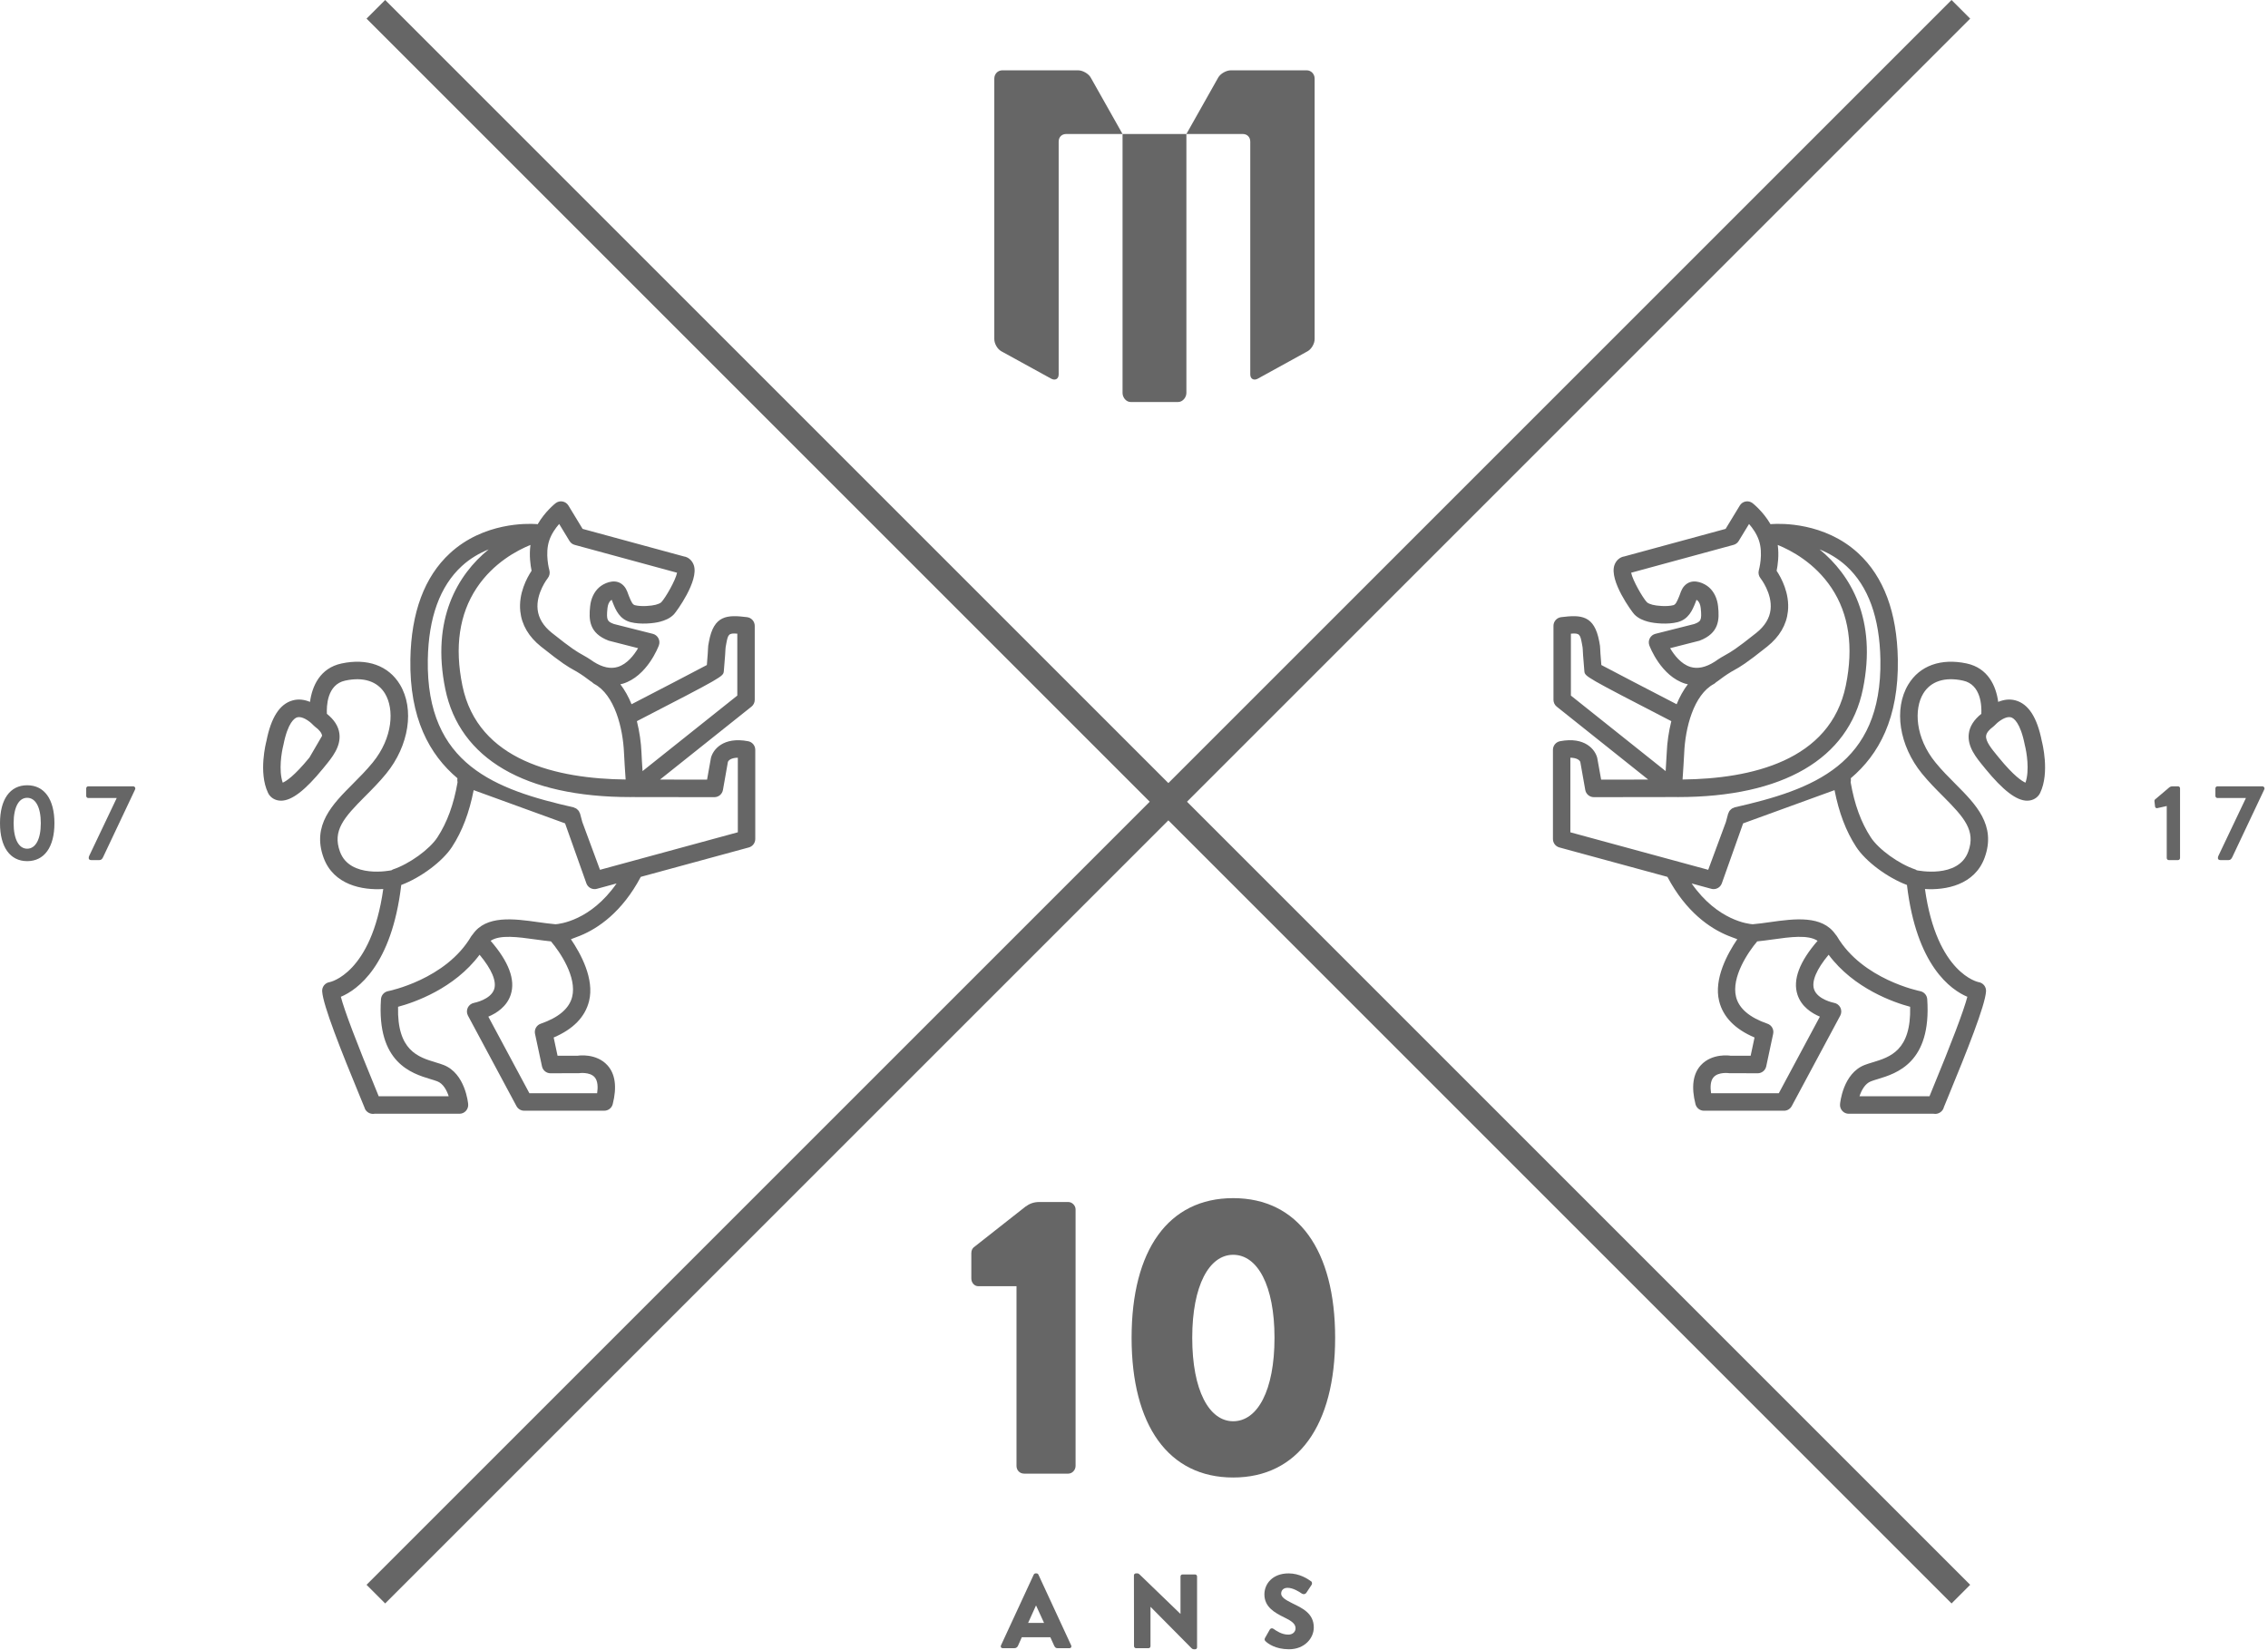
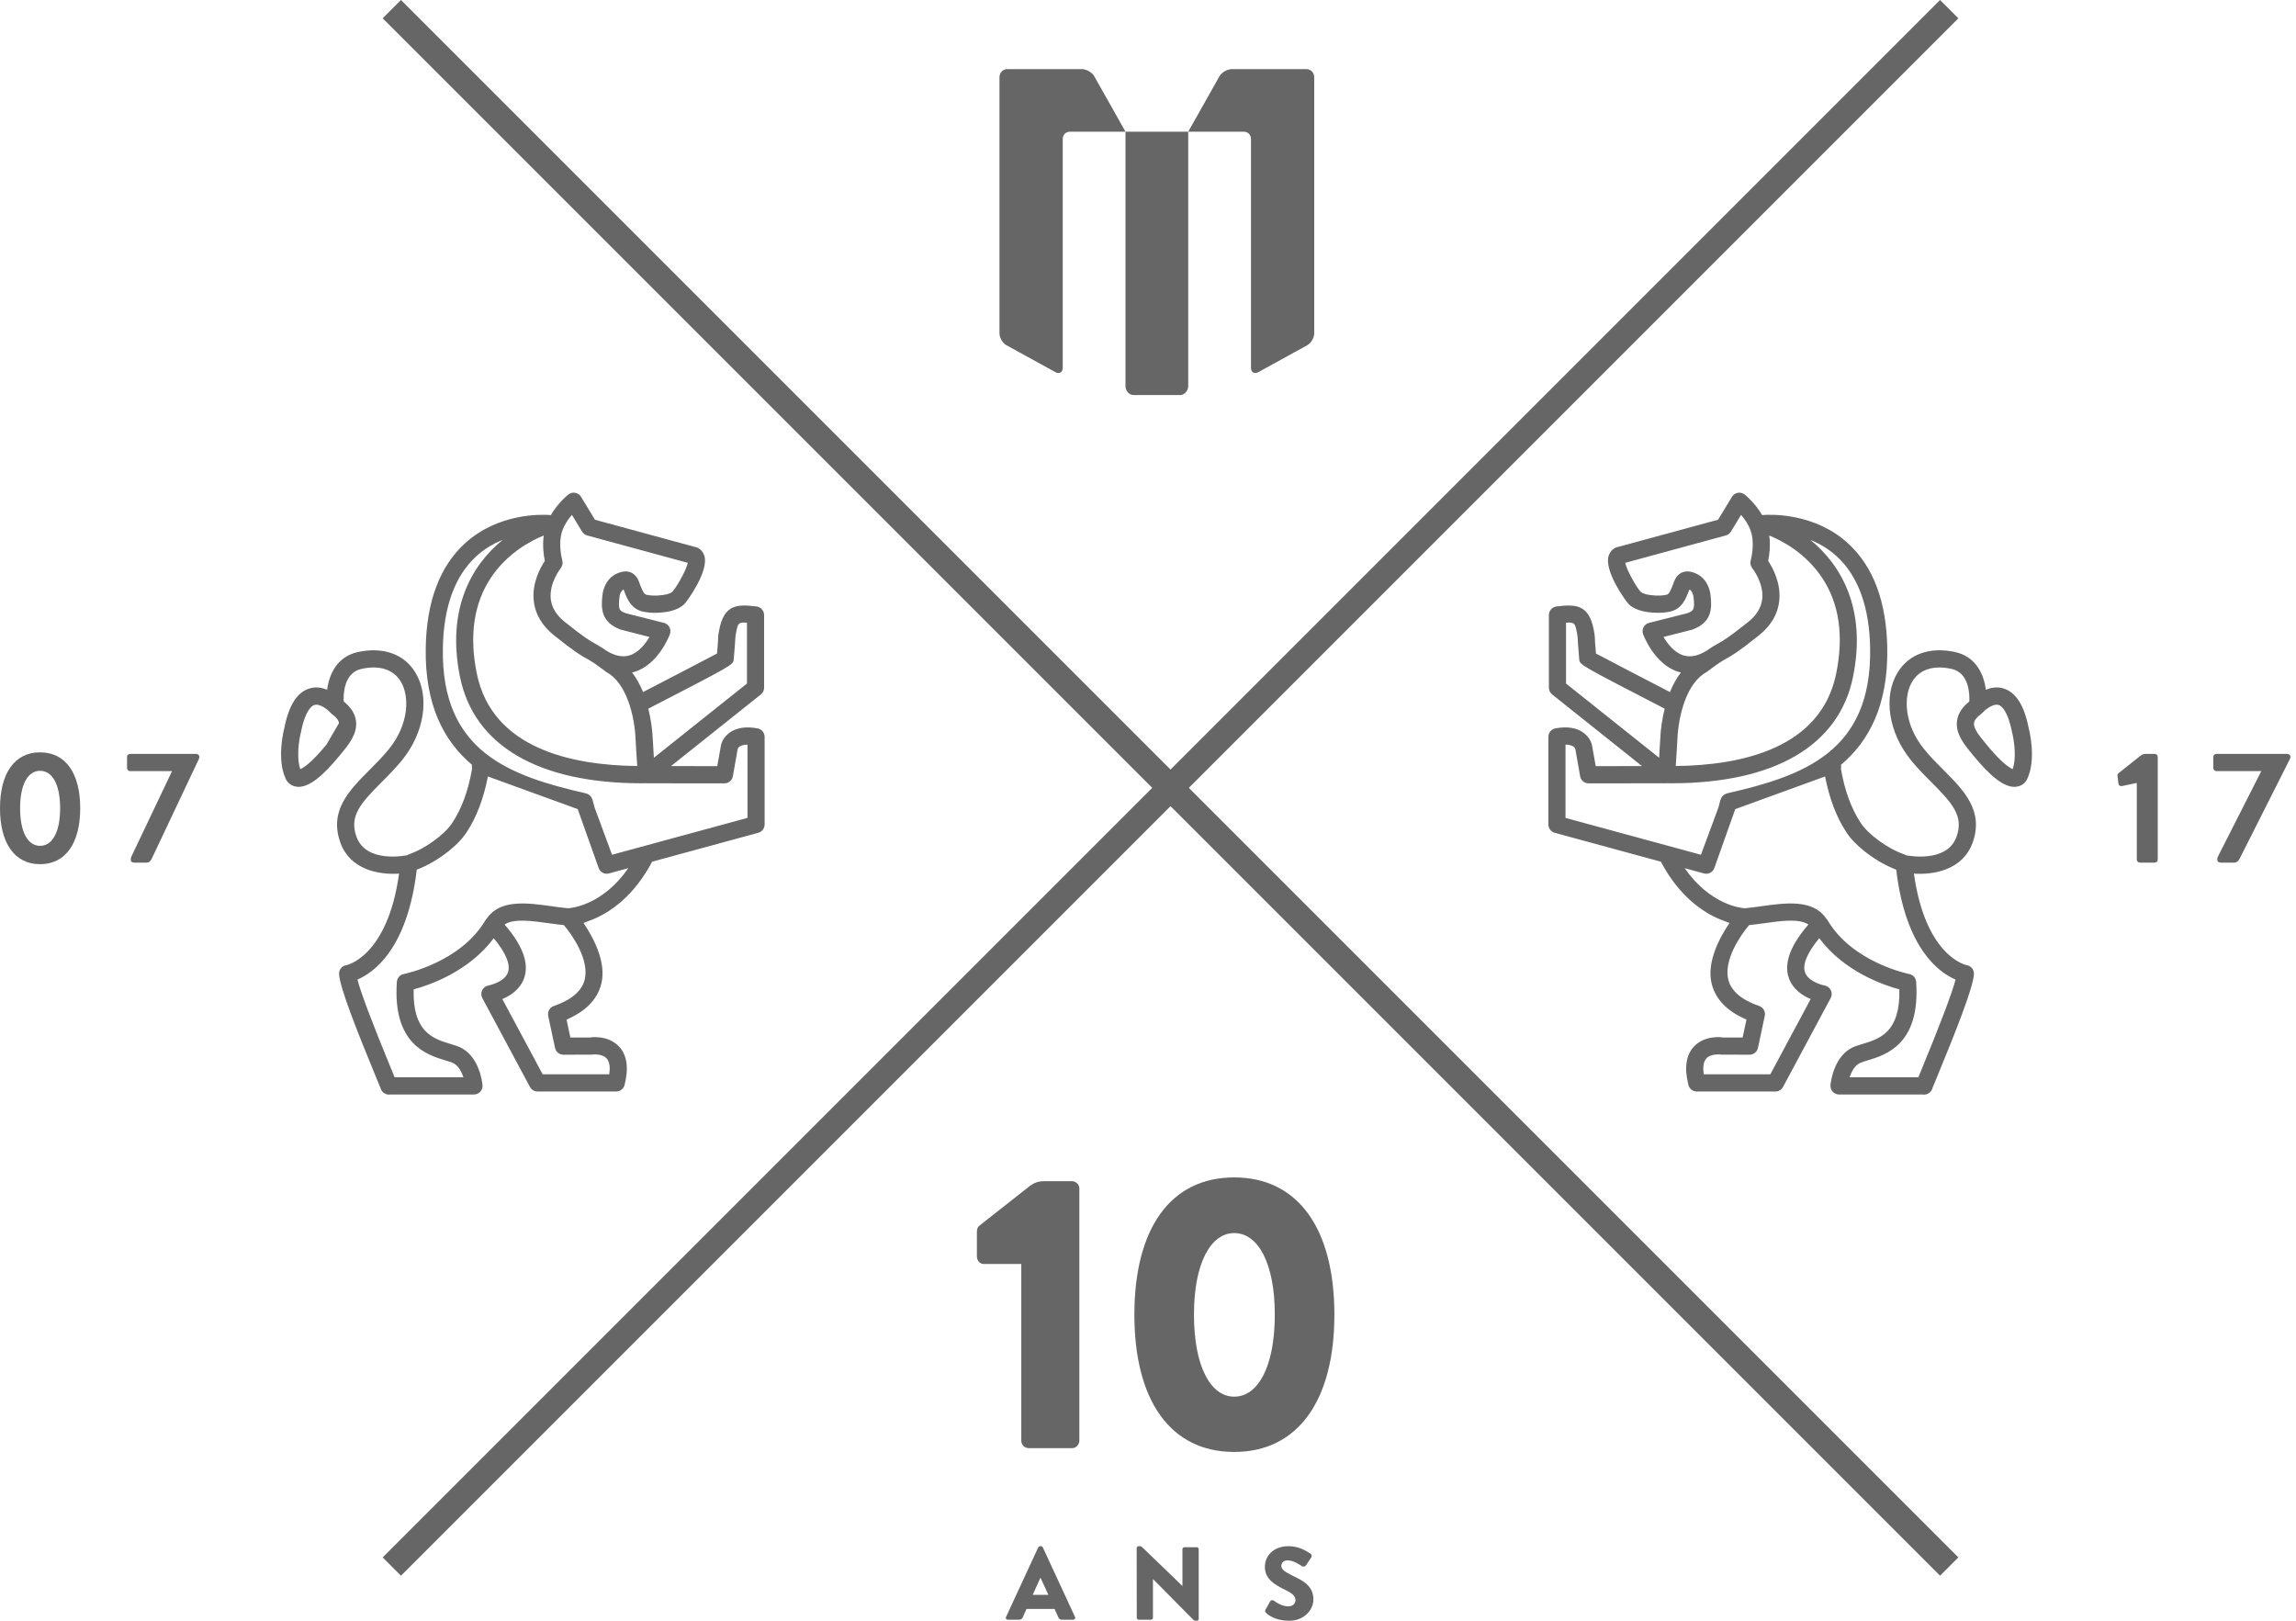
- <svg xmlns="http://www.w3.org/2000/svg" width="99px" height="72px" viewBox="0 0 99 72" version="1.1">
+ <svg xmlns="http://www.w3.org/2000/svg" width="102px" height="72px" viewBox="0 0 102 72" version="1.1">
  <defs />
-   <g id="Homepage" stroke="none" stroke-width="1" fill="none" fill-rule="evenodd" transform="translate(-1281, -40)" opacity="0.6">
+   <g id="Homepage-V2" stroke="none" stroke-width="1" fill="none" fill-rule="evenodd" transform="translate(-1280, -40)" opacity="0.6">
    <g id="logo-10ans" transform="translate(1281, 40)" fill="#000000">
      <polygon id="Fill-1" points="16.813 0 16 0.813 85.187 70 86 69.186 16.814 0" />
      <polygon id="Fill-2" points="85.186 0 16 69.186 16.813 70 86 0.813 85.187 0" />
      <path d="M44.371,56.151 L42.702,56.151 C42.534,56.151 42.399,55.999 42.399,55.812 L42.399,54.711 C42.399,54.576 42.449,54.508 42.5,54.457 L44.759,52.679 C44.944,52.543 45.13,52.475 45.366,52.475 L46.63,52.475 C46.799,52.475 46.95,52.628 46.95,52.797 L46.95,63.994 C46.95,64.18 46.799,64.333 46.63,64.333 L44.708,64.333 C44.506,64.333 44.371,64.18 44.371,63.994 L44.371,56.151 Z" id="Fill-3" />
      <path d="M55.633,58.404 C55.633,56.117 54.891,54.779 53.829,54.779 C52.784,54.779 52.042,56.117 52.042,58.404 C52.042,60.708 52.784,62.046 53.829,62.046 C54.891,62.046 55.633,60.708 55.633,58.404 M49.395,58.404 C49.395,54.576 50.997,52.306 53.829,52.306 C56.661,52.306 58.28,54.576 58.28,58.404 C58.28,62.215 56.661,64.502 53.829,64.502 C50.997,64.502 49.395,62.215 49.395,58.404" id="Fill-5" />
      <path d="M45.574,70.85 L45.226,70.091 L45.221,70.091 L44.878,70.85 L45.574,70.85 Z M43.692,71.834 L45.125,68.738 C45.139,68.711 45.171,68.688 45.203,68.688 L45.249,68.688 C45.281,68.688 45.313,68.711 45.326,68.738 L46.759,71.834 C46.787,71.894 46.75,71.954 46.682,71.954 L46.173,71.954 C46.091,71.954 46.054,71.926 46.013,71.839 L45.848,71.476 L44.603,71.476 L44.438,71.844 C44.415,71.899 44.365,71.954 44.273,71.954 L43.77,71.954 C43.701,71.954 43.664,71.894 43.692,71.834 Z" id="Fill-7" />
      <path d="M49.497,68.771 C49.497,68.725 49.538,68.688 49.584,68.688 L49.652,68.688 C49.698,68.688 49.73,68.72 49.767,68.757 L51.525,70.454 L51.53,70.454 L51.53,68.821 C51.53,68.775 51.566,68.734 51.617,68.734 L52.166,68.734 C52.212,68.734 52.253,68.775 52.253,68.821 L52.253,71.917 C52.253,71.972 52.212,72 52.166,72 L52.12,72 C52.075,72 52.043,71.986 52.006,71.949 L50.225,70.151 L50.22,70.151 L50.22,71.867 C50.22,71.913 50.184,71.954 50.133,71.954 L49.588,71.954 C49.543,71.954 49.501,71.913 49.501,71.867 L49.497,68.771 Z" id="Fill-9" />
      <path d="M55.238,71.646 C55.201,71.609 55.187,71.568 55.219,71.508 L55.43,71.135 C55.467,71.075 55.54,71.075 55.586,71.107 C55.714,71.195 55.947,71.361 56.236,71.361 C56.419,71.361 56.552,71.246 56.552,71.084 C56.552,70.891 56.382,70.767 56.08,70.62 C55.636,70.404 55.192,70.155 55.192,69.603 C55.192,69.148 55.544,68.688 56.249,68.688 C56.726,68.688 57.092,68.932 57.229,69.033 C57.284,69.065 57.275,69.148 57.257,69.18 L57.023,69.534 C56.991,69.585 56.913,69.622 56.822,69.566 C56.716,69.493 56.446,69.318 56.204,69.318 C56.011,69.318 55.924,69.438 55.924,69.571 C55.924,69.723 56.103,69.842 56.423,69.999 C56.826,70.197 57.348,70.422 57.348,71.048 C57.348,71.522 56.941,72 56.268,72 C55.673,72 55.343,71.752 55.238,71.646" id="Fill-12" />
-       <path d="M1.781,35.938 C1.781,35.234 1.552,34.829 1.186,34.829 C0.824,34.829 0.595,35.234 0.595,35.938 C0.595,36.642 0.824,37.051 1.186,37.051 C1.552,37.051 1.781,36.642 1.781,35.938 M9.53757226e-05,35.938 C9.53757226e-05,34.898 0.435,34.281 1.186,34.281 C1.941,34.281 2.376,34.898 2.376,35.938 C2.376,36.973 1.941,37.594 1.186,37.594 C0.435,37.594 9.53757226e-05,36.973 9.53757226e-05,35.938" id="Fill-15" />
-       <path d="M5.091,34.838 L3.85,34.838 C3.804,34.838 3.763,34.797 3.763,34.746 L3.763,34.415 C3.763,34.369 3.804,34.327 3.85,34.327 L5.814,34.327 C5.86,34.327 5.906,34.369 5.906,34.415 C5.906,34.433 5.906,34.447 5.888,34.484 L4.5,37.419 C4.464,37.497 4.418,37.548 4.34,37.548 L3.987,37.548 C3.933,37.548 3.873,37.534 3.873,37.456 C3.873,37.419 3.878,37.396 3.896,37.359 L5.091,34.847 L5.091,34.838 Z" id="Fill-17" />
-       <path d="M94.58,35.188 L94.168,35.28 C94.122,35.289 94.076,35.261 94.071,35.215 L94.044,34.985 C94.039,34.935 94.049,34.916 94.09,34.884 L94.676,34.387 C94.722,34.346 94.772,34.328 94.836,34.328 L95.074,34.328 C95.124,34.328 95.161,34.369 95.161,34.415 L95.161,37.456 C95.161,37.506 95.124,37.548 95.074,37.548 L94.671,37.548 C94.616,37.548 94.58,37.506 94.58,37.456 L94.58,35.188 Z" id="Fill-19" />
-       <path d="M98.032,34.838 L96.791,34.838 C96.745,34.838 96.704,34.797 96.704,34.746 L96.704,34.415 C96.704,34.369 96.745,34.327 96.791,34.327 L98.755,34.327 C98.801,34.327 98.847,34.369 98.847,34.415 C98.847,34.433 98.847,34.447 98.828,34.484 L97.441,37.419 C97.404,37.497 97.359,37.548 97.281,37.548 L96.928,37.548 C96.873,37.548 96.814,37.534 96.814,37.456 C96.814,37.419 96.818,37.396 96.837,37.359 L98.032,34.847 L98.032,34.838 Z" id="Fill-21" />
+       <g id="Group-3" transform="translate(-1, 33)">
+         <path d="M2.671,2.906 C2.671,1.851 2.328,1.243 1.779,1.243 C1.236,1.243 0.893,1.851 0.893,2.906 C0.893,3.962 1.236,4.576 1.779,4.576 C2.328,4.576 2.671,3.962 2.671,2.906 M0,2.906 C0,1.347 0.652,0.422 1.779,0.422 C2.912,0.422 3.564,1.347 3.564,2.906 C3.564,4.459 2.912,5.391 1.779,5.391 C0.652,5.391 0,4.459 0,2.906" id="Fill-15" />
+         <path d="M7.636,1.257 L5.775,1.257 C5.706,1.257 5.644,1.195 5.644,1.119 L5.644,0.622 C5.644,0.553 5.706,0.491 5.775,0.491 L8.721,0.491 C8.79,0.491 8.858,0.553 8.858,0.622 C8.858,0.65 8.858,0.671 8.831,0.726 L6.75,5.129 C6.695,5.246 6.627,5.322 6.51,5.322 L5.981,5.322 C5.899,5.322 5.809,5.301 5.809,5.183 C5.809,5.129 5.816,5.094 5.844,5.039 L7.636,1.271 L7.636,1.257 Z" id="Fill-17" />
+       </g>
+       <g id="Group-2" transform="translate(93, 33)">
+         <path d="M0.927,1.782 L0.268,1.92 C0.195,1.933 0.121,1.892 0.114,1.823 L0.07,1.478 C0.063,1.402 0.078,1.374 0.144,1.326 L1.081,0.581 C1.155,0.519 1.235,0.491 1.338,0.491 L1.719,0.491 C1.799,0.491 1.858,0.553 1.858,0.622 L1.858,5.184 C1.858,5.26 1.799,5.322 1.719,5.322 L1.074,5.322 C0.986,5.322 0.927,5.26 0.927,5.184 L0.927,1.782 Z" id="Fill-19" />
+         <path d="M6.451,1.257 L4.465,1.257 C4.392,1.257 4.326,1.195 4.326,1.119 L4.326,0.622 C4.326,0.553 4.392,0.491 4.465,0.491 L7.608,0.491 C7.681,0.491 7.754,0.553 7.754,0.622 C7.754,0.65 7.754,0.671 7.725,0.726 L5.505,5.129 C5.447,5.246 5.374,5.322 5.249,5.322 L4.685,5.322 C4.597,5.322 4.502,5.301 4.502,5.183 C4.502,5.129 4.509,5.094 4.538,5.039 L6.451,1.271 L6.451,1.257 Z" id="Fill-21" />
+       </g>
      <path d="M47.06,3.07 L43.75,3.07 C43.552,3.07 43.402,3.233 43.402,3.431 L43.402,14.804 C43.402,15.002 43.538,15.242 43.712,15.337 L45.885,16.531 C46.058,16.626 46.212,16.543 46.212,16.346 L46.212,6.184 C46.212,5.987 46.343,5.85 46.542,5.85 L49,5.85 L47.611,3.386 C47.515,3.214 47.259,3.07 47.06,3.07" id="Fill-23" />
      <path d="M54.575,6.184 L54.575,16.346 C54.575,16.543 54.731,16.626 54.904,16.531 L57.073,15.337 C57.246,15.242 57.385,15.002 57.385,14.804 L57.385,3.431 C57.385,3.233 57.235,3.07 57.037,3.07 L53.727,3.07 C53.529,3.07 53.272,3.214 53.176,3.386 L51.787,5.85 L54.245,5.85 C54.444,5.85 54.575,5.987 54.575,6.184" id="Fill-25" />
      <path d="M51.787,17.154 L51.787,5.85 L49,5.85 L49,17.154 C49,17.351 49.156,17.55 49.355,17.55 L51.425,17.55 C51.623,17.55 51.787,17.351 51.787,17.154" id="Fill-27" />
      <path d="M24.666,35.945 L25.597,38.566 C25.654,38.719 25.798,38.815 25.954,38.815 C25.987,38.815 26.02,38.811 26.054,38.802 L26.914,38.568 C25.781,40.196 24.417,40.338 24.249,40.349 C24.009,40.329 23.748,40.293 23.49,40.257 C22.422,40.106 21.219,39.946 20.636,40.79 L20.636,40.79 L20.636,40.79 C20.616,40.819 20.59,40.84 20.571,40.872 C19.464,42.764 16.964,43.265 16.938,43.27 C16.769,43.303 16.642,43.446 16.63,43.619 C16.438,46.397 17.971,46.861 18.794,47.111 C18.903,47.144 19.003,47.173 19.089,47.207 C19.345,47.305 19.499,47.593 19.586,47.857 L16.53,47.857 C16.501,47.784 16.468,47.703 16.431,47.613 C15.562,45.509 15.042,44.136 14.878,43.516 C15.595,43.215 17.099,42.161 17.515,38.634 C18.364,38.317 19.318,37.609 19.732,36.971 C20.18,36.285 20.486,35.466 20.676,34.494 M26.19,37.972 L25.418,35.885 L25.32,35.52 C25.316,35.503 25.304,35.491 25.298,35.476 C25.287,35.449 25.277,35.423 25.261,35.4 C25.247,35.381 25.231,35.366 25.214,35.35 C25.196,35.332 25.178,35.314 25.156,35.3 C25.135,35.286 25.111,35.278 25.087,35.269 C25.07,35.262 25.056,35.25 25.037,35.246 C21.64,34.472 18.596,33.397 18.674,28.798 C18.705,26.966 19.203,25.593 20.155,24.716 C20.528,24.373 20.933,24.146 21.33,23.984 C19.97,25.093 18.816,27.041 19.437,30.079 C20.06,33.126 22.925,34.798 27.514,34.797 C27.576,34.797 27.641,34.798 27.704,34.794 C27.709,34.794 27.713,34.797 27.718,34.797 L31.181,34.801 L31.182,34.801 C31.367,34.801 31.524,34.669 31.557,34.487 L31.773,33.265 C31.801,33.187 31.924,33.082 32.207,33.079 L32.207,36.334 M24.408,22.874 L24.86,23.618 C24.91,23.702 24.991,23.762 25.085,23.787 C28.238,24.645 29.239,24.917 29.554,25.003 C29.49,25.334 29.052,26.093 28.869,26.288 C28.817,26.343 28.701,26.38 28.62,26.402 C28.449,26.448 28.001,26.494 27.714,26.42 C27.614,26.394 27.56,26.283 27.459,26.036 L27.421,25.937 C27.375,25.803 27.305,25.6 27.106,25.473 C26.781,25.264 26.346,25.469 26.149,25.646 C25.932,25.84 25.795,26.131 25.76,26.466 C25.698,27.047 25.707,27.642 26.57,27.969 L27.853,28.297 C27.675,28.599 27.375,28.99 26.966,29.115 C26.653,29.212 26.299,29.136 25.912,28.89 C25.679,28.727 25.545,28.653 25.415,28.58 C25.197,28.459 24.972,28.333 24.088,27.627 C23.719,27.332 23.51,26.99 23.468,26.612 C23.389,25.9 23.905,25.247 23.91,25.24 C23.987,25.143 24.014,25.012 23.98,24.893 C23.977,24.885 23.777,24.175 23.977,23.588 C24.075,23.3 24.252,23.053 24.408,22.874 M31.595,29.304 C31.653,28.653 31.662,28.444 31.667,28.344 C31.67,28.274 31.671,28.274 31.7,28.114 C31.776,27.705 31.795,27.627 32.184,27.664 L32.184,30.366 L28.048,33.663 C28.028,33.365 28.008,33.045 28.001,32.854 C27.983,32.414 27.915,31.943 27.801,31.483 C31.565,29.539 31.57,29.534 31.595,29.304 M23.155,23.79 C23.093,24.248 23.155,24.68 23.204,24.918 C23.004,25.219 22.627,25.905 22.711,26.689 C22.774,27.28 23.078,27.797 23.614,28.226 C24.548,28.972 24.801,29.113 25.046,29.249 C25.135,29.298 25.221,29.346 25.345,29.428 C25.394,29.463 25.444,29.497 25.493,29.528 C25.58,29.59 25.683,29.664 25.809,29.76 C25.817,29.766 25.827,29.767 25.836,29.772 C25.865,29.804 25.897,29.834 25.937,29.856 C26.827,30.327 27.195,31.783 27.239,32.885 C27.25,33.152 27.285,33.665 27.31,34.03 C24.342,33.998 20.858,33.228 20.183,29.926 C19.838,28.241 20.049,26.808 20.807,25.668 C21.537,24.57 22.578,24.024 23.155,23.79 M24.975,43.519 C24.849,44.026 24.387,44.42 23.604,44.691 C23.421,44.753 23.314,44.943 23.354,45.132 L23.658,46.553 C23.696,46.729 23.851,46.855 24.03,46.855 L25.275,46.851 C25.28,46.849 25.741,46.786 25.952,47.022 C26.097,47.181 26.105,47.459 26.066,47.725 L23.108,47.725 L21.316,44.383 C21.673,44.233 22.122,43.947 22.293,43.427 C22.508,42.776 22.208,41.984 21.416,41.072 C21.824,40.797 22.613,40.906 23.385,41.014 C23.614,41.046 23.835,41.075 24.05,41.097 C24.446,41.561 25.189,42.658 24.975,43.519 M13.508,33.07 C12.842,33.887 12.483,34.108 12.341,34.168 C12.156,33.628 12.291,32.83 12.37,32.527 C12.566,31.531 12.859,31.348 12.975,31.315 C13,31.308 13.026,31.305 13.053,31.305 C13.283,31.305 13.575,31.541 13.691,31.671 C13.708,31.69 13.728,31.708 13.749,31.724 C13.94,31.864 14.044,31.998 14.06,32.122 M20.337,48.498 C20.409,48.418 20.446,48.312 20.436,48.206 C20.432,48.151 20.309,46.86 19.363,46.493 C19.261,46.453 19.143,46.417 19.014,46.378 C18.259,46.149 17.327,45.868 17.376,43.952 C18.076,43.766 19.833,43.16 20.934,41.68 C21.458,42.308 21.685,42.835 21.571,43.184 C21.423,43.639 20.704,43.779 20.698,43.78 C20.578,43.801 20.474,43.879 20.42,43.989 C20.367,44.1 20.369,44.23 20.427,44.339 L22.545,48.289 C22.612,48.413 22.74,48.489 22.88,48.489 L26.377,48.489 C26.551,48.489 26.703,48.371 26.746,48.202 C26.936,47.453 26.857,46.881 26.512,46.503 C26.024,45.969 25.241,46.08 25.216,46.09 L24.338,46.09 L24.168,45.293 C25.021,44.93 25.541,44.397 25.713,43.704 C25.954,42.738 25.35,41.633 24.921,41.003 C24.94,40.999 25.328,40.847 25.328,40.847 C26.106,40.529 27.154,39.822 27.971,38.28 L32.687,36.996 C32.852,36.951 32.968,36.8 32.968,36.627 L32.968,32.734 C32.968,32.55 32.837,32.392 32.657,32.359 C31.565,32.15 31.12,32.731 31.033,33.089 L30.864,34.035 L28.809,34.033 L32.801,30.85 C32.893,30.778 32.945,30.667 32.945,30.551 L32.945,27.323 C32.945,27.13 32.802,26.967 32.612,26.943 C31.746,26.835 31.16,26.847 30.946,28.011 C30.91,28.202 30.911,28.202 30.906,28.311 C30.903,28.397 30.895,28.564 30.855,29.032 C30.345,29.305 28.76,30.127 27.568,30.744 C27.439,30.425 27.275,30.13 27.079,29.872 C27.116,29.863 27.153,29.858 27.189,29.847 C28.253,29.519 28.74,28.229 28.76,28.175 C28.798,28.073 28.791,27.961 28.74,27.864 C28.69,27.768 28.602,27.698 28.497,27.671 L26.8,27.242 C26.518,27.134 26.459,27.091 26.517,26.546 C26.532,26.402 26.582,26.282 26.656,26.216 C26.666,26.207 26.683,26.196 26.702,26.186 C26.703,26.186 26.703,26.188 26.703,26.189 L26.755,26.325 C26.876,26.626 27.044,27.037 27.526,27.161 C27.956,27.272 28.539,27.216 28.818,27.14 C29.003,27.089 29.239,27.007 29.421,26.815 C29.52,26.709 30.518,25.356 30.285,24.674 C30.212,24.461 30.04,24.319 29.854,24.292 C29.801,24.278 26.206,23.3 25.431,23.089 L24.812,22.069 C24.755,21.977 24.663,21.913 24.557,21.893 C24.45,21.872 24.341,21.9 24.255,21.965 C24.232,21.983 23.79,22.333 23.47,22.886 C23.447,22.884 23.427,22.876 23.403,22.878 C23.035,22.853 21.113,22.794 19.64,24.153 C18.529,25.177 17.948,26.735 17.913,28.784 C17.869,31.354 18.743,32.941 19.967,33.975 C19.959,34.034 19.959,34.094 19.972,34.153 C19.806,35.118 19.518,35.904 19.095,36.553 C18.754,37.078 17.864,37.72 17.152,37.956 C17.128,37.964 17.11,37.981 17.088,37.993 C17.087,37.993 17.086,37.993 17.085,37.993 C17.066,37.997 15.273,38.373 14.839,37.179 C14.505,36.262 15.011,35.693 15.934,34.767 C16.241,34.46 16.558,34.141 16.858,33.774 C17.857,32.549 18.102,30.947 17.455,29.88 C16.957,29.058 16.03,28.725 14.908,28.965 C13.973,29.165 13.624,29.95 13.532,30.642 C13.307,30.549 13.047,30.501 12.775,30.577 C12.208,30.733 11.831,31.322 11.629,32.355 C11.614,32.41 11.273,33.722 11.699,34.61 C11.761,34.75 11.917,34.913 12.17,34.948 C12.202,34.953 12.234,34.955 12.267,34.955 C12.735,34.955 13.32,34.506 14.096,33.556 L14.157,33.481 C14.499,33.066 14.886,32.595 14.815,32.028 C14.776,31.71 14.59,31.42 14.269,31.163 C14.252,30.836 14.273,29.883 15.067,29.713 C15.863,29.54 16.48,29.742 16.805,30.277 C17.212,30.949 17.159,32.199 16.269,33.289 C15.993,33.627 15.689,33.932 15.396,34.226 C14.516,35.109 13.607,36.021 14.124,37.442 C14.56,38.639 15.825,38.869 16.729,38.811 C16.211,42.512 14.402,42.874 14.388,42.876 C14.192,42.905 14.051,43.079 14.063,43.277 C14.099,43.887 14.884,45.862 15.728,47.907 C15.812,48.112 15.875,48.26 15.902,48.33 C15.91,48.361 15.921,48.391 15.936,48.42 C16.005,48.55 16.142,48.628 16.281,48.628 C16.303,48.628 16.325,48.625 16.347,48.622 L20.057,48.622 C20.164,48.622 20.265,48.577 20.337,48.498" id="Fill-29" />
      <path d="M80.079,34.494 C80.269,35.466 80.575,36.285 81.023,36.971 C81.437,37.609 82.391,38.317 83.24,38.634 C83.656,42.161 85.16,43.214 85.877,43.516 C85.713,44.136 85.193,45.509 84.324,47.613 C84.287,47.703 84.254,47.784 84.225,47.857 L81.169,47.857 C81.256,47.593 81.41,47.306 81.666,47.207 C81.752,47.173 81.852,47.143 81.961,47.11 C82.784,46.861 84.317,46.397 84.125,43.619 C84.113,43.446 83.986,43.303 83.817,43.27 C83.791,43.265 81.291,42.764 80.184,40.872 C80.165,40.84 80.139,40.819 80.119,40.79 L80.119,40.79 L80.119,40.79 C79.536,39.946 78.333,40.106 77.264,40.256 C77.007,40.293 76.746,40.329 76.506,40.349 C76.338,40.338 74.974,40.196 73.841,38.568 L74.701,38.802 C74.735,38.811 74.768,38.815 74.801,38.815 C74.957,38.815 75.101,38.719 75.158,38.566 L76.089,35.945 M75.718,35.246 C75.7,35.25 75.685,35.262 75.668,35.269 C75.644,35.278 75.62,35.286 75.599,35.3 C75.577,35.314 75.559,35.332 75.541,35.35 C75.524,35.366 75.508,35.381 75.494,35.4 C75.478,35.423 75.468,35.449 75.457,35.476 C75.45,35.491 75.44,35.503 75.435,35.52 L75.337,35.885 L74.565,37.972 L68.548,36.335 L68.548,33.079 C68.831,33.082 68.954,33.187 68.982,33.265 L69.198,34.487 C69.231,34.669 69.388,34.801 69.573,34.801 L69.574,34.801 L73.037,34.796 C73.042,34.796 73.046,34.794 73.051,34.794 C73.114,34.798 73.178,34.797 73.241,34.797 C77.829,34.798 80.695,33.126 81.318,30.08 C81.939,27.041 80.785,25.093 79.425,23.984 C79.822,24.146 80.227,24.373 80.6,24.716 C81.552,25.593 82.05,26.966 82.081,28.798 C82.159,33.397 79.116,34.472 75.718,35.246 M76.777,23.588 C76.978,24.175 76.777,24.885 76.775,24.893 C76.741,25.012 76.768,25.143 76.845,25.24 C76.85,25.247 77.366,25.9 77.287,26.612 C77.245,26.99 77.036,27.332 76.667,27.627 C75.783,28.333 75.558,28.459 75.34,28.581 C75.21,28.653 75.076,28.727 74.843,28.89 C74.456,29.136 74.102,29.212 73.788,29.115 C73.38,28.99 73.08,28.599 72.902,28.297 L74.185,27.97 C75.048,27.642 75.057,27.047 74.995,26.466 C74.96,26.131 74.822,25.84 74.606,25.646 C74.409,25.469 73.973,25.264 73.649,25.473 C73.45,25.6 73.38,25.803 73.334,25.937 L73.296,26.036 C73.195,26.283 73.141,26.394 73.041,26.42 C72.755,26.494 72.306,26.448 72.135,26.402 C72.054,26.38 71.938,26.343 71.886,26.288 C71.703,26.093 71.266,25.334 71.201,25.003 C71.516,24.917 72.517,24.646 75.67,23.787 C75.764,23.762 75.845,23.701 75.895,23.618 L76.347,22.875 C76.503,23.053 76.679,23.3 76.777,23.588 M72.954,31.483 C72.84,31.943 72.772,32.414 72.755,32.854 C72.747,33.045 72.727,33.365 72.707,33.663 L68.571,30.366 L68.571,27.664 C68.96,27.627 68.979,27.705 69.055,28.114 C69.084,28.274 69.085,28.274 69.088,28.344 C69.093,28.444 69.101,28.653 69.159,29.304 C69.185,29.534 69.191,29.539 72.954,31.483 M79.948,25.668 C80.706,26.808 80.917,28.241 80.572,29.926 C79.897,33.228 76.412,33.998 73.445,34.03 C73.47,33.665 73.504,33.152 73.516,32.885 C73.56,31.783 73.928,30.328 74.818,29.856 C74.858,29.834 74.89,29.804 74.919,29.773 C74.927,29.767 74.938,29.766 74.946,29.76 C75.072,29.664 75.175,29.59 75.262,29.528 C75.311,29.497 75.361,29.463 75.41,29.428 C75.534,29.346 75.62,29.298 75.709,29.249 C75.954,29.113 76.207,28.972 77.141,28.226 C77.677,27.797 77.981,27.28 78.044,26.689 C78.128,25.905 77.751,25.219 77.551,24.918 C77.6,24.68 77.662,24.248 77.6,23.79 C78.177,24.024 79.217,24.57 79.948,25.668 M76.704,41.097 C76.92,41.075 77.141,41.046 77.37,41.014 C78.142,40.905 78.931,40.798 79.339,41.072 C78.547,41.984 78.247,42.776 78.462,43.427 C78.633,43.946 79.082,44.233 79.439,44.383 L77.647,47.725 L74.689,47.725 C74.65,47.459 74.658,47.181 74.803,47.022 C75.014,46.786 75.475,46.849 75.48,46.851 L76.725,46.855 C76.904,46.855 77.059,46.729 77.097,46.553 L77.4,45.132 C77.441,44.943 77.334,44.753 77.151,44.691 C76.368,44.42 75.906,44.026 75.78,43.519 C75.566,42.658 76.309,41.561 76.704,41.097 M86.695,32.123 C86.711,31.998 86.815,31.864 87.006,31.723 C87.027,31.708 87.046,31.69 87.064,31.671 C87.18,31.541 87.473,31.305 87.702,31.305 C87.729,31.305 87.755,31.308 87.78,31.315 C87.896,31.348 88.189,31.531 88.385,32.527 C88.464,32.831 88.599,33.628 88.414,34.168 C88.272,34.108 87.913,33.887 87.247,33.07 L87.185,32.994 C86.941,32.698 86.665,32.362 86.695,32.123 M80.698,48.622 L84.408,48.622 C84.43,48.625 84.451,48.628 84.474,48.628 C84.613,48.628 84.75,48.55 84.819,48.42 C84.834,48.392 84.845,48.361 84.853,48.33 C84.88,48.26 84.943,48.112 85.027,47.907 C85.87,45.863 86.656,43.888 86.692,43.277 C86.704,43.079 86.563,42.905 86.367,42.876 C86.353,42.874 84.544,42.512 84.026,38.811 C84.93,38.869 86.195,38.639 86.631,37.442 C87.148,36.021 86.239,35.109 85.359,34.226 C85.066,33.931 84.761,33.627 84.486,33.288 C83.596,32.199 83.543,30.949 83.951,30.278 C84.275,29.742 84.891,29.539 85.688,29.713 C86.482,29.883 86.503,30.836 86.487,31.163 C86.165,31.42 85.979,31.71 85.94,32.028 C85.869,32.595 86.256,33.066 86.598,33.481 L86.658,33.556 C87.435,34.506 88.02,34.955 88.488,34.955 C88.521,34.955 88.554,34.953 88.585,34.948 C88.838,34.913 88.994,34.75 89.056,34.61 C89.482,33.722 89.141,32.41 89.127,32.355 C88.924,31.323 88.547,30.733 87.98,30.577 C87.708,30.501 87.449,30.549 87.223,30.642 C87.131,29.95 86.782,29.166 85.847,28.964 C84.725,28.725 83.798,29.058 83.3,29.879 C82.652,30.948 82.898,32.549 83.897,33.774 C84.197,34.141 84.514,34.46 84.821,34.767 C85.743,35.693 86.25,36.262 85.916,37.179 C85.482,38.373 83.689,37.997 83.67,37.993 C83.669,37.993 83.668,37.993 83.667,37.993 C83.645,37.98 83.627,37.964 83.603,37.956 C82.891,37.72 82.001,37.078 81.66,36.553 C81.237,35.904 80.949,35.118 80.783,34.153 C80.796,34.094 80.796,34.034 80.788,33.975 C82.012,32.941 82.886,31.354 82.842,28.784 C82.807,26.736 82.226,25.177 81.114,24.152 C79.642,22.794 77.72,22.853 77.352,22.878 C77.328,22.876 77.308,22.884 77.285,22.886 C76.965,22.333 76.523,21.983 76.5,21.965 C76.414,21.9 76.305,21.872 76.198,21.893 C76.092,21.912 76,21.977 75.944,22.069 L75.324,23.089 C74.549,23.3 70.954,24.278 70.901,24.292 C70.715,24.319 70.543,24.461 70.47,24.674 C70.237,25.356 71.235,26.709 71.334,26.815 C71.516,27.007 71.752,27.09 71.937,27.14 C72.216,27.216 72.799,27.272 73.23,27.16 C73.711,27.037 73.878,26.626 74,26.325 L74.052,26.189 C74.052,26.188 74.052,26.186 74.053,26.186 C74.072,26.196 74.089,26.208 74.099,26.216 C74.173,26.282 74.223,26.402 74.238,26.546 C74.295,27.091 74.237,27.134 73.955,27.242 L72.258,27.671 C72.153,27.698 72.065,27.768 72.015,27.864 C71.964,27.961 71.957,28.073 71.995,28.175 C72.015,28.229 72.502,29.519 73.565,29.847 C73.602,29.858 73.639,29.863 73.676,29.872 C73.48,30.13 73.316,30.425 73.187,30.744 C71.995,30.127 70.41,29.305 69.9,29.032 C69.86,28.564 69.852,28.397 69.849,28.312 C69.844,28.203 69.845,28.203 69.809,28.011 C69.595,26.847 69.009,26.835 68.143,26.943 C67.953,26.967 67.81,27.13 67.81,27.323 L67.81,30.551 C67.81,30.667 67.862,30.778 67.954,30.85 L71.946,34.033 L69.891,34.035 L69.721,33.089 C69.634,32.731 69.19,32.15 68.098,32.358 C67.918,32.392 67.787,32.55 67.787,32.734 L67.787,36.627 C67.787,36.8 67.902,36.951 68.068,36.996 L72.784,38.28 C73.601,39.822 74.649,40.529 75.427,40.847 C75.427,40.847 75.815,40.999 75.834,41.002 C75.405,41.632 74.801,42.738 75.042,43.705 C75.214,44.397 75.734,44.93 76.587,45.293 L76.417,46.09 L75.539,46.09 C75.514,46.08 74.731,45.969 74.243,46.503 C73.898,46.881 73.819,47.453 74.009,48.202 C74.052,48.371 74.204,48.49 74.378,48.49 L77.875,48.49 C78.015,48.49 78.143,48.412 78.21,48.289 L80.328,44.339 C80.386,44.23 80.388,44.1 80.335,43.989 C80.281,43.879 80.177,43.801 80.057,43.78 C80.051,43.779 79.332,43.639 79.184,43.184 C79.07,42.835 79.297,42.308 79.821,41.68 C80.923,43.161 82.679,43.766 83.379,43.952 C83.428,45.868 82.496,46.149 81.741,46.378 C81.612,46.417 81.494,46.453 81.392,46.493 C80.446,46.86 80.323,48.151 80.319,48.206 C80.309,48.312 80.346,48.418 80.418,48.498 C80.49,48.577 80.591,48.622 80.698,48.622" id="Fill-31" />
    </g>
  </g>
</svg>
